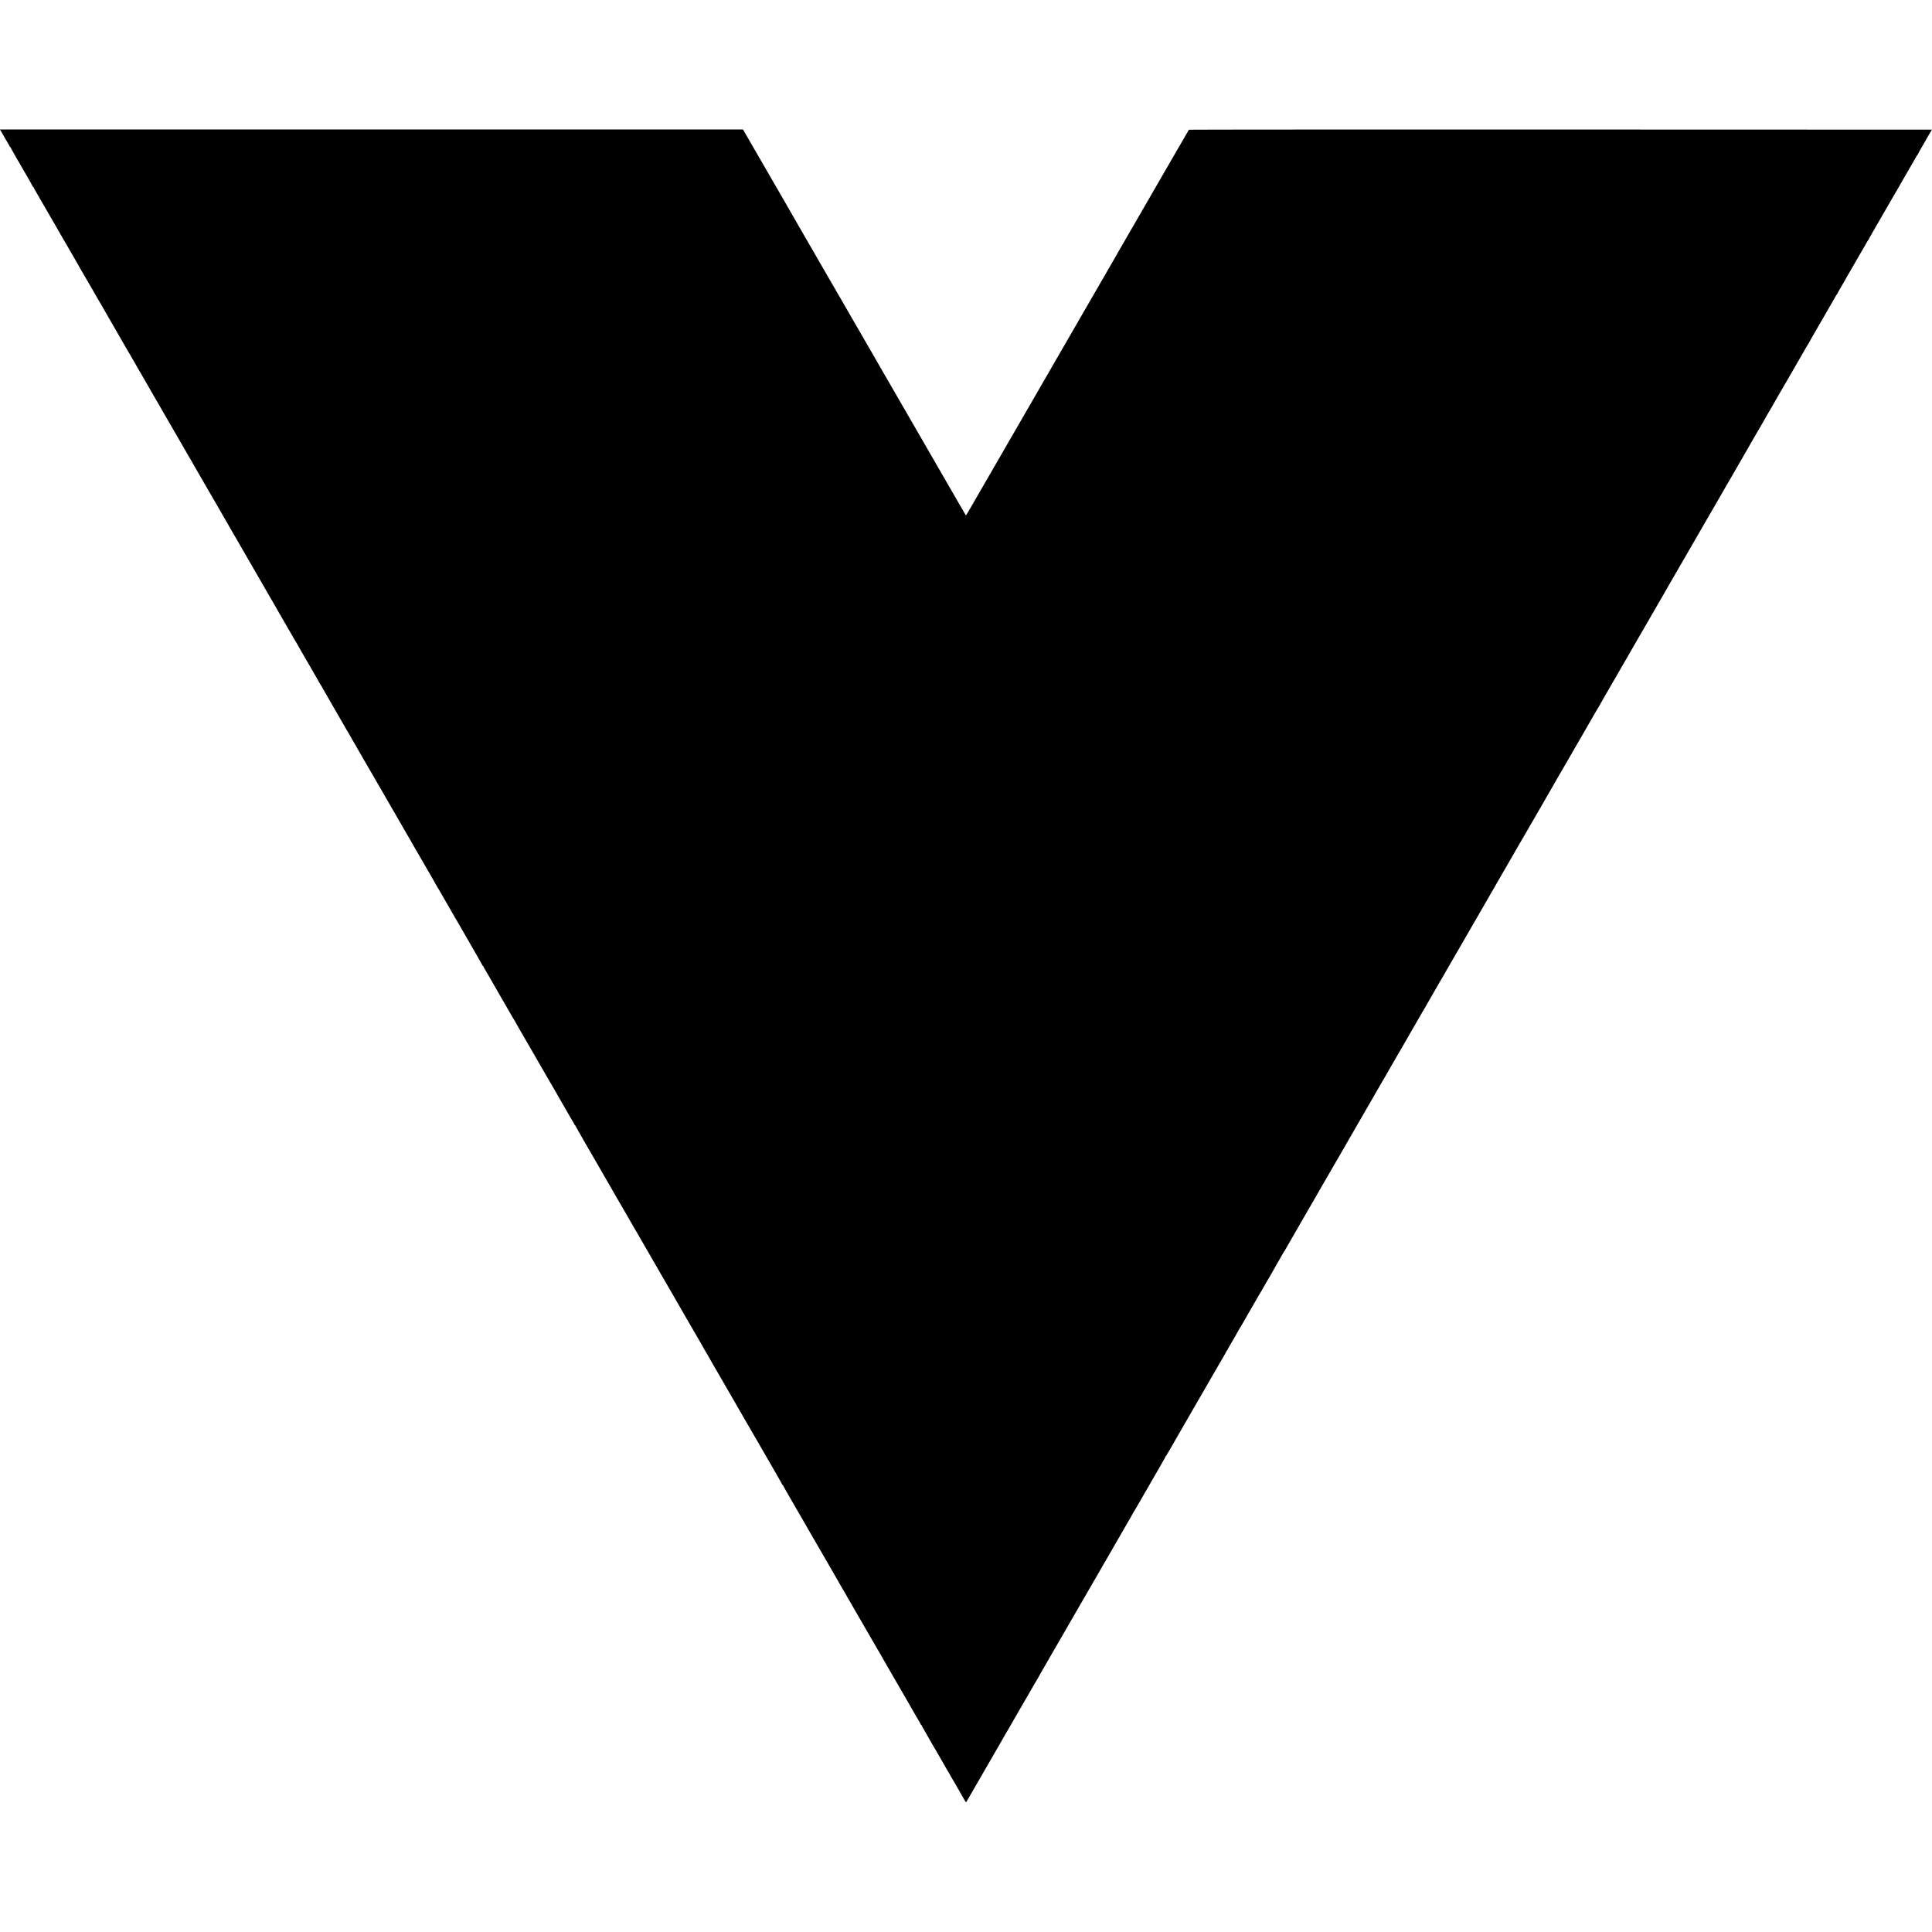
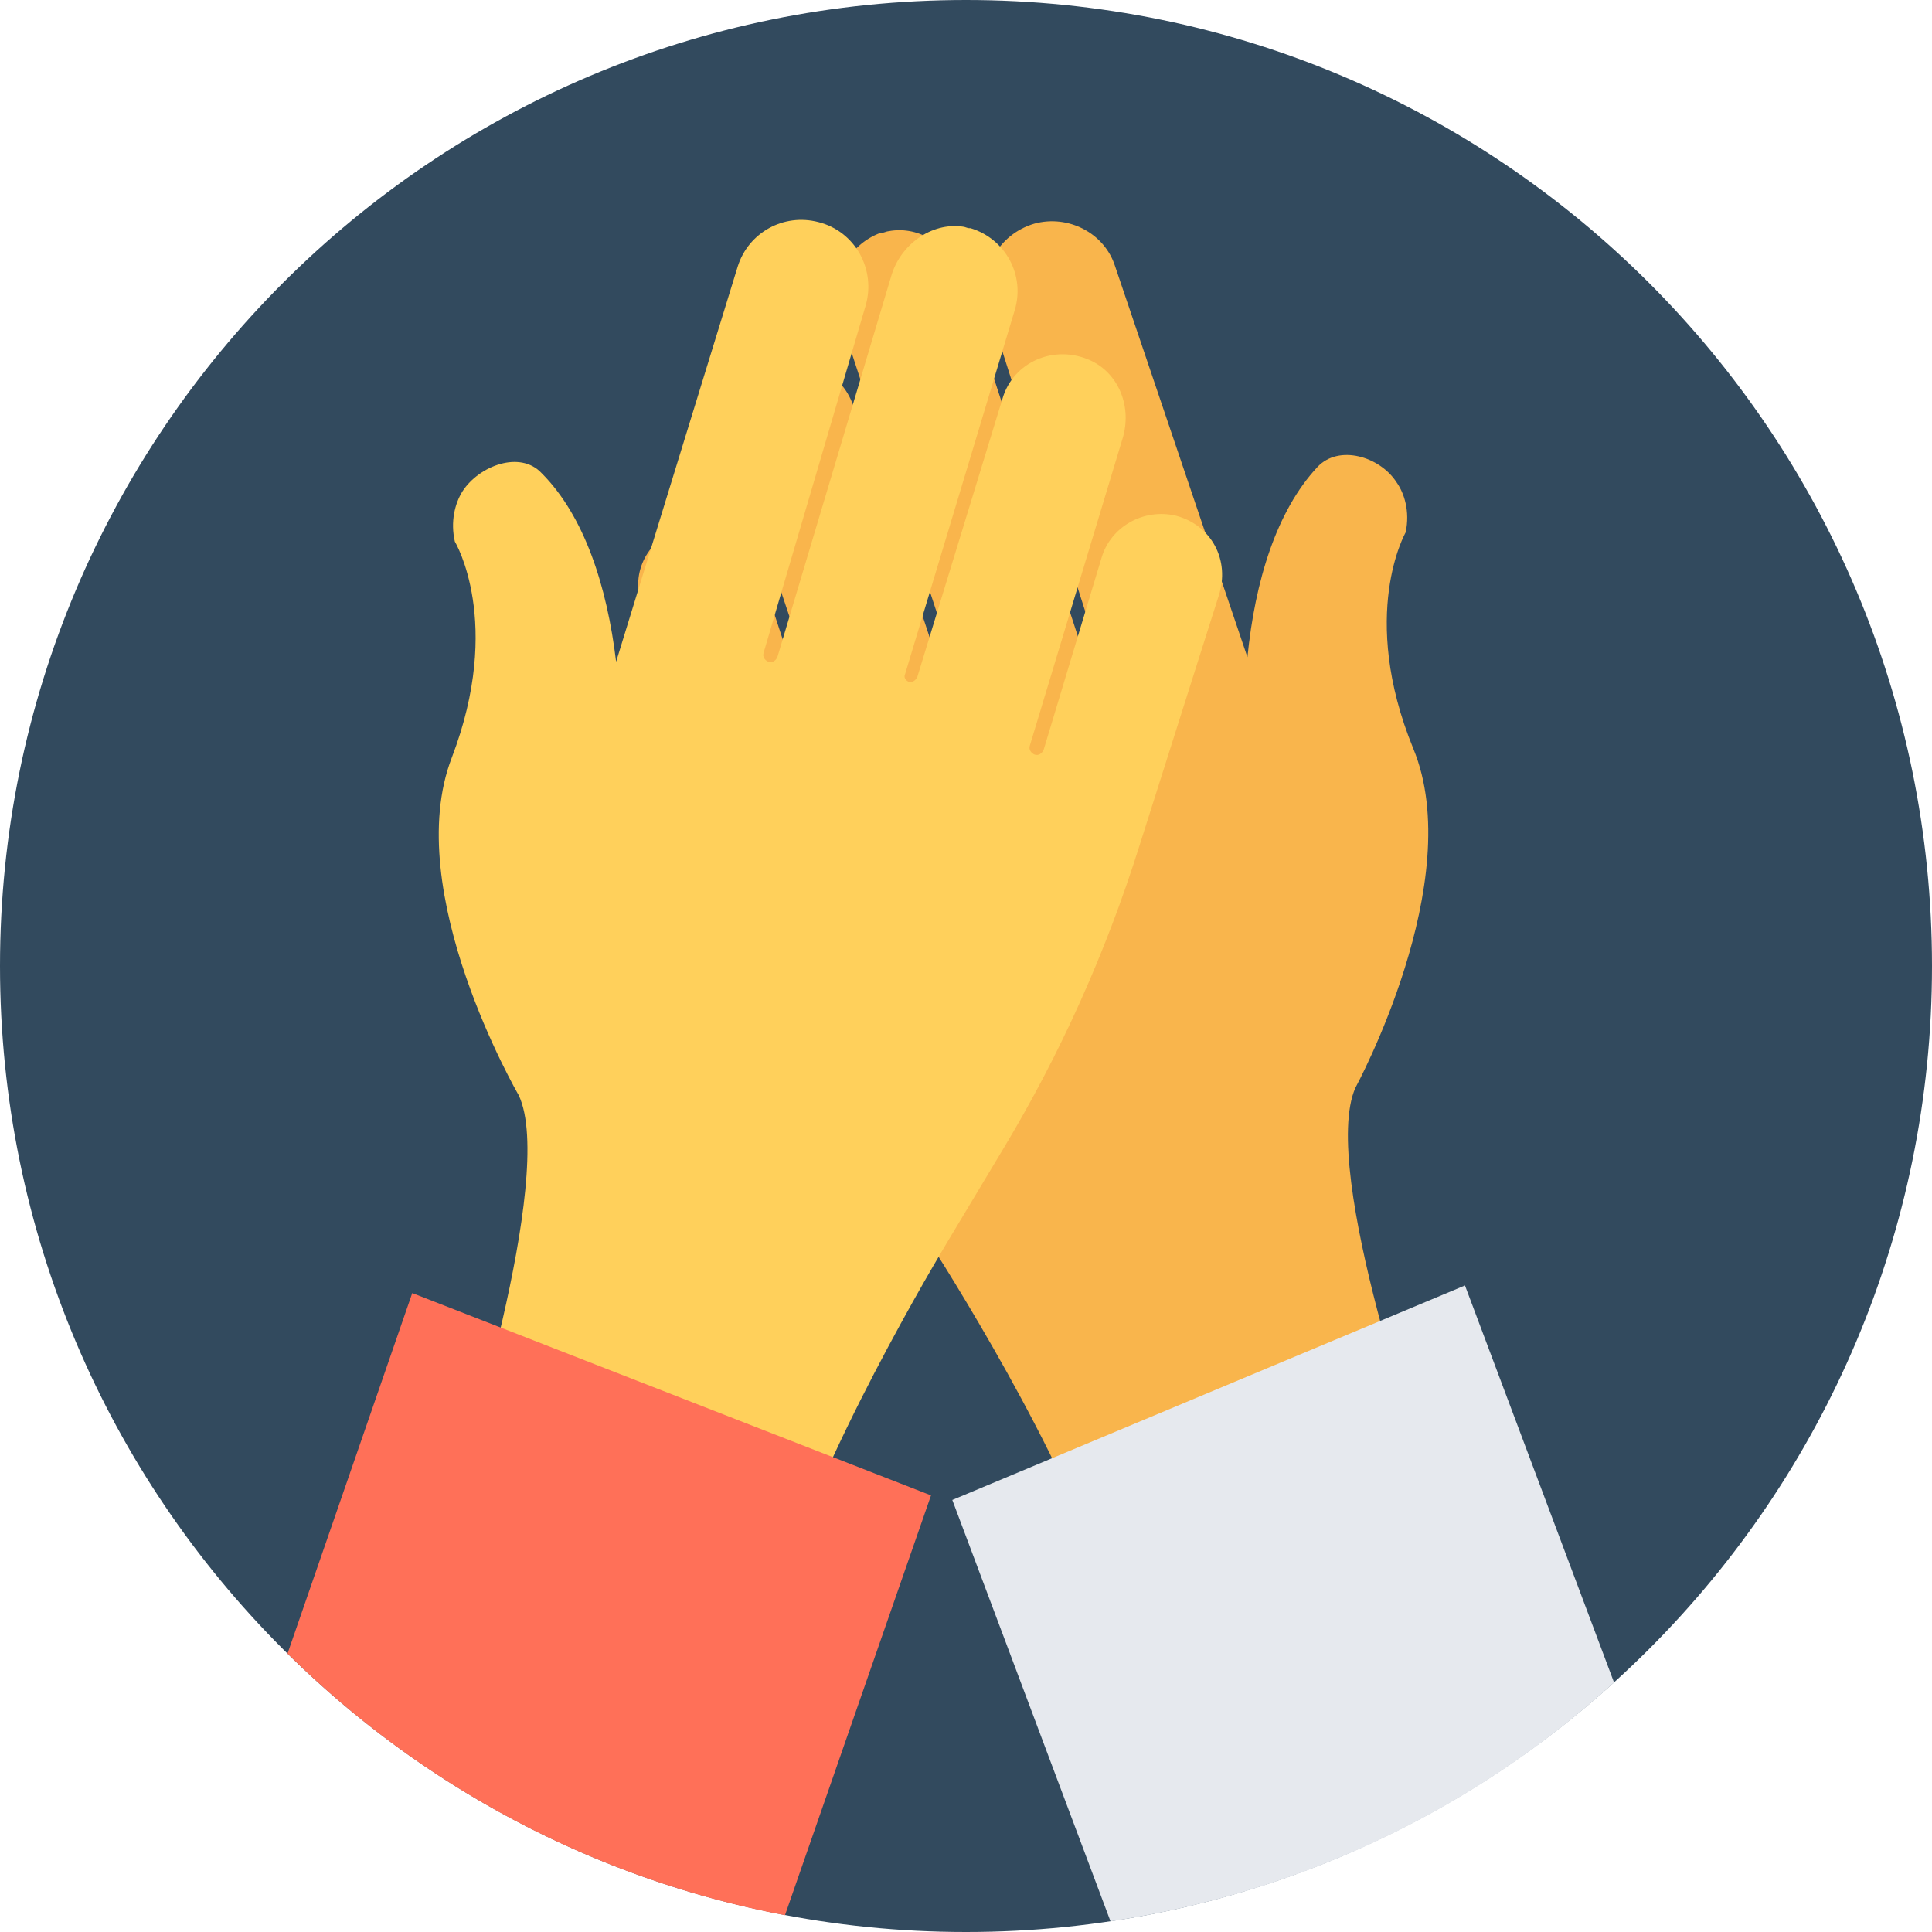
- <svg xmlns="http://www.w3.org/2000/svg" version="1.0" width="16pt" height="16pt" viewBox="0 0 16 16" preserveAspectRatio="xMidYMid meet">
-   <g transform="translate(0,16) scale(0.00032,-0.00032)" fill="#000000" stroke="none">
-     <path d="M18 46618 c45 -75 122 -207 122 -211 0 -2 25 -45 55 -95 30 -50 55 -96 55 -102 0 -5 5 -10 10 -10 6 0 10 -4 10 -9 0 -5 73 -135 161 -288 89 -153 173 -298 187 -323 14 -25 32 -57 41 -72 88 -149 187 -324 189 -335 2 -7 8 -13 13 -13 5 0 9 -4 9 -10 0 -5 46 -89 103 -187 175 -302 490 -846 507 -876 8 -16 20 -36 25 -45 28 -46 290 -498 339 -585 13 -23 74 -129 136 -236 61 -107 123 -215 137 -240 14 -25 29 -50 33 -56 5 -5 23 -37 40 -70 18 -33 38 -67 44 -75 11 -16 21 -33 63 -109 14 -25 29 -50 33 -56 4 -5 21 -35 38 -65 55 -100 261 -455 269 -465 4 -5 14 -21 20 -35 15 -29 41 -75 103 -180 24 -41 52 -88 60 -105 9 -16 57 -100 107 -185 112 -193 362 -626 380 -660 8 -14 23 -38 33 -55 11 -16 23 -37 27 -45 4 -8 26 -46 48 -85 23 -38 53 -90 67 -115 46 -81 64 -113 178 -310 62 -107 121 -210 132 -227 37 -67 56 -99 85 -148 16 -27 32 -57 36 -65 4 -8 15 -27 25 -42 9 -15 53 -89 96 -165 44 -76 177 -307 296 -513 120 -206 268 -463 330 -570 131 -227 117 -203 200 -348 36 -62 73 -125 82 -140 10 -15 21 -34 25 -42 4 -8 20 -37 36 -65 17 -27 38 -65 48 -82 49 -85 64 -111 87 -153 13 -25 28 -49 32 -55 4 -5 78 -134 165 -285 87 -151 166 -288 176 -305 10 -16 26 -43 35 -59 9 -17 125 -217 257 -445 132 -229 253 -441 270 -471 17 -30 45 -79 64 -108 18 -29 33 -54 33 -57 0 -2 20 -37 44 -77 24 -40 123 -212 221 -383 97 -170 190 -330 205 -355 16 -25 39 -65 53 -90 13 -25 81 -144 152 -265 70 -121 137 -238 150 -260 12 -22 37 -65 55 -95 18 -30 43 -73 55 -95 12 -22 48 -85 80 -140 77 -132 163 -280 190 -330 13 -22 71 -123 130 -225 59 -102 116 -199 126 -217 10 -17 29 -50 43 -72 15 -22 26 -43 26 -45 0 -2 27 -50 60 -106 33 -56 60 -103 60 -105 0 -2 55 -98 90 -155 8 -14 182 -316 239 -414 13 -22 45 -79 72 -124 27 -46 49 -86 49 -89 0 -2 14 -24 30 -48 16 -24 30 -46 30 -49 0 -5 74 -135 100 -176 5 -8 24 -42 43 -75 50 -88 58 -101 262 -455 104 -179 199 -345 213 -370 14 -25 28 -49 32 -55 4 -5 17 -26 28 -45 10 -19 62 -109 114 -200 114 -197 133 -230 170 -295 16 -27 33 -57 38 -65 17 -28 96 -165 103 -180 4 -8 16 -28 26 -45 10 -16 77 -131 148 -255 72 -124 181 -313 243 -420 62 -107 121 -209 131 -227 35 -62 323 -560 392 -678 38 -66 83 -145 100 -175 16 -30 33 -59 37 -65 4 -5 17 -27 29 -47 34 -61 56 -100 90 -156 17 -29 31 -55 31 -57 0 -2 17 -32 39 -67 21 -35 134 -229 251 -433 117 -203 235 -407 261 -451 27 -45 49 -85 49 -88 0 -4 8 -19 19 -34 15 -21 200 -341 309 -533 10 -19 33 -58 51 -87 17 -29 31 -54 31 -56 0 -2 25 -44 55 -94 30 -50 55 -95 55 -98 0 -4 6 -15 14 -23 7 -9 27 -41 43 -71 17 -30 170 -297 342 -594 171 -296 311 -542 311 -547 0 -5 5 -9 10 -9 6 0 10 -4 10 -10 0 -5 22 -47 49 -92 27 -46 58 -99 68 -118 24 -43 81 -140 93 -160 5 -8 66 -114 135 -235 69 -121 130 -227 135 -235 12 -21 259 -447 283 -490 10 -19 28 -47 38 -62 11 -14 19 -29 19 -32 0 -3 37 -69 83 -148 99 -170 305 -526 337 -583 13 -22 31 -53 41 -70 11 -16 22 -37 26 -45 7 -14 82 -146 103 -180 14 -24 181 -311 205 -355 13 -22 46 -80 75 -130 29 -49 64 -110 78 -135 14 -25 51 -88 82 -140 31 -52 59 -102 63 -110 4 -8 18 -33 31 -55 205 -353 284 -489 309 -535 17 -30 45 -78 62 -106 18 -28 36 -60 39 -72 4 -12 12 -22 17 -22 5 0 9 -4 9 -10 0 -5 109 -197 241 -427 133 -230 250 -431 259 -448 51 -90 222 -385 280 -485 37 -63 78 -135 92 -160 14 -25 67 -117 118 -205 51 -88 101 -175 111 -193 34 -58 55 -95 149 -257 51 -88 101 -173 110 -190 9 -16 76 -131 147 -255 72 -124 140 -241 151 -260 61 -108 281 -489 355 -615 38 -66 77 -133 87 -150 35 -63 91 -161 100 -175 14 -23 99 -169 128 -220 54 -97 135 -235 142 -245 4 -5 20 -32 35 -60 26 -48 238 -416 276 -480 10 -16 26 -46 37 -65 30 -53 382 -661 403 -695 10 -16 22 -37 26 -45 4 -8 26 -48 50 -88 24 -41 43 -75 43 -77 0 -2 22 -40 50 -85 27 -45 50 -84 50 -86 0 -3 38 -69 83 -147 84 -142 302 -520 340 -587 10 -19 34 -60 52 -90 18 -30 44 -75 57 -100 14 -25 45 -79 70 -120 25 -41 56 -96 70 -121 14 -25 77 -133 138 -240 62 -107 122 -210 132 -229 25 -43 310 -535 337 -581 11 -19 26 -45 34 -59 17 -32 238 -414 266 -460 11 -19 24 -41 28 -49 3 -7 75 -133 160 -278 84 -146 153 -269 153 -274 0 -5 5 -9 10 -9 6 0 10 -4 10 -10 0 -5 82 -150 181 -322 182 -314 201 -346 240 -415 12 -21 80 -139 152 -263 71 -124 141 -245 155 -270 14 -25 28 -49 32 -55 6 -8 145 -248 220 -380 37 -66 209 -362 229 -395 11 -19 24 -42 28 -49 4 -8 67 -118 140 -243 73 -125 133 -230 133 -233 0 -2 15 -28 33 -57 19 -29 47 -78 64 -108 17 -30 53 -93 79 -139 53 -90 82 -141 157 -272 82 -142 115 -199 381 -659 142 -245 268 -463 281 -485 12 -22 71 -125 132 -230 60 -104 172 -298 248 -430 76 -132 146 -253 156 -270 11 -16 22 -36 26 -44 3 -8 30 -54 60 -103 29 -49 53 -91 53 -93 0 -3 18 -34 40 -70 22 -36 40 -67 40 -69 0 -2 37 -66 81 -142 45 -77 98 -168 119 -204 20 -36 47 -81 58 -100 12 -19 27 -47 33 -62 6 -16 15 -28 20 -28 5 0 9 -4 9 -9 0 -6 63 -118 140 -251 77 -133 140 -243 140 -245 0 -2 18 -33 41 -70 22 -37 49 -83 60 -101 10 -19 29 -51 40 -71 25 -45 109 -189 126 -218 7 -11 17 -29 22 -40 6 -11 22 -38 35 -60 14 -22 37 -62 52 -90 14 -27 35 -62 45 -77 11 -14 19 -29 19 -32 0 -3 18 -35 40 -71 22 -36 40 -67 40 -69 0 -2 19 -35 42 -72 23 -38 55 -94 72 -124 26 -47 139 -244 171 -298 6 -9 21 -36 34 -60 28 -48 37 -51 51 -19 6 12 19 36 29 52 10 17 27 46 38 65 11 19 104 181 208 360 103 179 199 345 213 370 14 25 42 74 64 109 21 34 38 65 38 67 0 2 18 33 40 69 22 36 40 67 40 69 0 3 177 310 199 346 16 26 136 234 140 244 2 5 25 44 52 88 27 44 49 81 49 84 0 2 18 34 40 70 22 36 40 67 40 69 0 2 20 36 43 77 35 58 169 289 297 513 9 17 50 86 90 155 40 69 86 150 103 180 16 30 35 62 41 70 6 8 16 24 22 35 35 64 72 129 167 293 59 100 116 199 127 220 11 20 30 53 41 72 43 72 1070 1850 1121 1940 14 25 65 113 113 195 48 83 96 166 107 185 10 19 28 50 38 68 11 18 73 124 137 235 64 111 175 303 246 427 71 124 173 299 225 390 52 91 116 202 143 248 27 45 49 85 49 89 0 4 6 14 14 22 7 9 28 43 46 76 26 47 251 436 378 655 11 19 29 51 40 70 11 19 101 176 201 348 99 172 181 317 181 323 0 5 5 9 10 9 6 0 10 5 10 11 0 6 8 23 18 37 11 15 32 52 49 82 16 30 130 228 253 440 122 212 234 405 248 430 13 25 39 70 57 100 39 65 69 117 130 225 25 44 50 87 55 95 12 19 78 134 220 380 61 107 129 224 150 260 161 277 222 382 246 425 15 28 47 83 71 123 24 41 43 78 43 83 0 5 4 9 8 9 4 0 13 12 19 28 7 15 23 45 36 67 66 110 277 478 277 483 0 3 6 13 14 21 7 9 27 41 43 71 17 30 45 80 63 110 34 57 375 649 394 685 6 11 16 27 22 35 6 8 26 42 44 75 18 33 41 74 51 90 10 17 24 41 32 55 54 97 72 128 88 152 11 14 19 28 19 30 0 3 79 141 175 308 96 167 175 305 175 308 0 3 6 13 14 21 7 9 26 39 41 66 33 60 276 483 338 587 24 40 46 80 50 88 4 8 13 24 20 35 14 23 95 163 125 215 11 19 52 91 92 160 40 69 80 139 90 155 9 17 103 179 207 360 105 182 200 346 211 365 103 181 463 802 489 845 7 11 15 27 19 35 4 8 29 51 55 95 64 110 828 1433 848 1470 9 17 24 41 33 55 9 14 29 48 45 77 15 28 52 93 82 145 30 51 62 107 71 123 17 30 231 398 400 690 51 88 103 179 115 202 12 23 26 48 32 55 6 7 24 38 40 68 17 30 61 107 98 170 37 63 84 144 103 180 19 36 41 72 48 81 8 8 14 18 14 21 0 4 27 51 59 106 32 55 72 124 89 154 16 29 71 125 122 213 51 88 104 180 118 205 13 25 28 50 32 55 4 6 17 26 28 45 11 19 45 80 77 135 31 55 66 116 77 135 11 19 88 152 171 295 401 694 620 1072 650 1125 11 19 87 152 170 295 83 143 158 273 166 288 9 16 21 36 26 45 6 9 31 52 55 96 25 43 54 94 66 115 11 20 95 164 186 321 91 157 173 299 182 315 9 17 26 46 37 65 12 19 66 114 121 210 56 96 108 186 117 200 8 14 24 40 34 59 24 45 383 664 412 713 5 9 17 29 26 45 15 28 120 210 241 419 36 61 68 117 72 125 4 8 12 23 19 34 35 57 245 420 262 453 11 20 35 61 53 90 17 29 32 54 32 56 0 3 28 51 62 108 33 57 70 119 80 138 10 19 23 42 28 50 5 8 32 53 59 100 27 47 149 258 271 470 122 212 234 405 248 430 30 53 62 108 80 135 6 11 15 27 19 35 4 8 85 150 181 315 96 165 187 323 202 350 31 56 116 202 130 225 5 8 25 42 43 75 19 33 92 159 162 280 149 257 157 271 202 350 19 33 38 67 43 75 9 14 228 392 275 475 12 22 55 96 95 165 40 69 80 139 90 155 24 42 202 350 221 383 9 15 27 47 41 72 14 25 75 131 136 236 61 106 121 210 134 232 99 172 271 470 279 482 5 8 23 40 40 70 18 30 81 141 142 245 60 105 121 210 135 235 14 25 71 124 127 220 56 96 143 247 194 335 51 88 96 167 102 175 14 24 180 311 204 355 23 43 340 590 356 615 5 8 50 87 101 175 171 301 517 898 582 1008 25 43 46 81 46 83 0 2 12 23 27 47 14 23 40 67 56 97 16 30 35 62 42 70 7 8 15 22 18 30 4 8 20 38 37 65 16 28 33 57 37 65 6 12 111 196 143 250 5 8 55 95 112 193 57 98 113 195 126 215 12 20 27 46 32 57 6 11 14 27 20 35 5 8 76 130 156 270 80 140 165 287 187 325 23 39 52 90 66 115 13 25 30 52 37 61 8 8 14 18 14 21 0 4 41 77 92 165 50 87 175 302 276 478 101 176 208 360 236 408 28 49 67 117 86 152 19 35 41 70 48 77 6 6 12 15 12 19 0 7 124 224 167 291 12 21 23 40 23 42 0 2 21 40 46 83 26 43 55 92 64 109 54 95 327 568 354 614 19 30 45 75 59 100 71 128 82 145 89 148 4 2 8 8 8 13 0 5 42 82 94 172 311 538 496 858 518 897 14 25 40 70 58 100 18 30 42 71 53 90 10 19 79 139 152 265 73 127 142 246 153 265 10 19 43 76 72 125 29 50 63 108 75 130 65 116 80 140 87 143 4 2 8 8 8 12 0 8 114 212 140 250 6 8 14 24 20 35 5 11 54 97 108 190 l100 170 -9611 3 c-5286 1 -9614 -1 -9618 -5 -5 -6 -419 -719 -619 -1068 -89 -155 -267 -463 -323 -560 -38 -66 -81 -140 -95 -165 -31 -56 -263 -457 -526 -910 -110 -190 -224 -388 -254 -440 -29 -52 -61 -109 -71 -125 -23 -39 -243 -420 -268 -465 -11 -19 -204 -352 -428 -740 -224 -388 -477 -826 -563 -975 -85 -148 -185 -322 -222 -385 -37 -63 -120 -207 -185 -320 -65 -113 -177 -306 -248 -430 -72 -124 -172 -297 -222 -385 -51 -88 -142 -245 -202 -350 -131 -226 -247 -427 -408 -705 -65 -113 -249 -432 -410 -710 -160 -278 -388 -673 -506 -877 -118 -205 -216 -373 -219 -373 -3 0 -52 82 -109 183 -58 100 -144 250 -192 332 -95 164 -402 696 -647 1120 -85 149 -228 396 -317 550 -212 365 -982 1700 -1008 1745 -10 19 -43 76 -72 125 -29 50 -64 110 -77 135 -14 25 -63 110 -110 190 -47 80 -96 165 -110 190 -14 25 -99 171 -188 325 -89 154 -174 300 -188 325 -13 25 -64 113 -112 195 -48 83 -140 242 -205 355 -65 113 -183 317 -263 454 -79 137 -152 264 -163 282 -50 89 -335 583 -354 614 -12 19 -34 58 -50 85 -15 28 -129 226 -253 440 -124 215 -235 408 -247 430 -12 22 -69 121 -127 220 -58 99 -226 389 -373 645 -148 256 -324 561 -392 678 -67 117 -134 232 -147 255 -13 23 -33 59 -46 80 l-22 37 -9615 0 -9615 0 20 -32z" />
-   </g>
+ <svg xmlns="http://www.w3.org/2000/svg" version="1.1" id="Layer_1" x="0px" y="0px" viewBox="0 0 508 508" style="enable-background:new 0 0 508 508;" xml:space="preserve">
+   <circle style="fill:#324A5E;" cx="254" cy="254" r="254" />
+   <path style="fill:#F9B54C;" d="M179.6,138.8c8.4-2.4,17.2,2.4,20,10.4l16.4,50c0.4,0.8,1.2,1.6,2.4,1.2c0.8-0.4,1.6-1.2,1.2-2.4  l-26.8-80c-2.4-8,0.4-16.8,8-20.8c9.6-4.8,20.4,0,23.6,9.6l24,72.8c0.4,0.8,1.2,1.6,2.4,1.2c0.8-0.4,1.6-1.2,1.2-2.4l-31.2-95.2  c-2.8-9.2,2-18.8,10.8-22h0.4c0.4,0,1.2-0.4,1.6-0.4c8.4-1.6,16.4,4,19.2,12.4l32.4,99.6c0.4,0.8,1.2,1.6,2.4,1.2  c0.8-0.4,1.6-1.2,1.2-2.4L260,81.2c-3.2-9.6,2.4-19.6,12-22.4c8.8-2.4,18.4,2.4,21.2,11.2L328,172.8c2-20,7.6-38.4,18.4-50  c5.6-6,16.4-2.8,20.8,4c2,2.8,3.6,7.6,2.4,13.2c0,0-12.4,21.6,2,56.8c14.4,34.8-15.2,89.2-15.2,89.2  c-9.6,21.6,18.8,101.2,18.8,101.2l-86.4,24.4c-13.2-37.2-45.6-86.8-45.6-86.8l-13.6-21.6c-15.6-24.8-28.4-51.6-38-79.2l-22.8-65.2  C165.6,150.8,170.4,141.2,179.6,138.8z" />
+   <path style="fill:#E6E9EE;" d="M292,505.2c50.8-7.6,96.4-30,132.4-62.8L385.2,338l-134.8,56.4L292,505.2z" />
+   <path style="fill:#FFD05B;" d="M309.2,135.6c-8.4-2-17.2,2.8-19.6,11.2l-15.2,50.4c-0.4,0.8-1.2,1.6-2.4,1.2  c-0.8-0.4-1.6-1.2-1.2-2.4l24.4-80.8c2.4-8-0.8-16.8-8.4-20.4c-9.6-4.4-20.4,0.4-23.2,10L241.2,178c-0.4,0.8-1.2,1.6-2.4,1.2  c-0.8-0.4-1.2-1.2-0.8-2l28.8-95.6c2.8-9.2-2.4-18.8-11.6-21.6h-0.4c-0.4,0-1.2-0.4-1.6-0.4c-8.4-1.2-16.4,4.8-18.8,12.8l-30,100.4  c-0.4,0.8-1.2,1.6-2.4,1.2c-0.8-0.4-1.6-1.2-1.2-2.4l26.8-91.2c2.8-9.6-2.8-19.6-12.4-22C206,56,196.8,61.2,194,70l-32,104  c-2.4-20-8.4-38.4-19.6-49.6c-5.6-6-16.4-2-20.8,4.8c-2,3.2-3.2,8-2,13.2c0,0,12.8,21.2-0.8,56.8c-13.6,35.2,17.6,88.8,17.6,88.8  c10,21.2-16,102-16,102l86.8,22.4c12.4-37.6,43.2-88,43.2-88l13.2-22c15.2-25.2,27.2-52,36-80l20.8-65.6  C323.6,147.2,318.4,138,309.2,135.6z" />
+   <path style="fill:#FF7058;" d="M75.6,434.8c35.2,34.8,80.4,59.2,130.8,68.8l38.4-110.4L108.4,340L75.6,434.8z" />
+   <g>
+ </g>
+   <g>
+ </g>
+   <g>
+ </g>
+   <g>
+ </g>
+   <g>
+ </g>
+   <g>
+ </g>
+   <g>
+ </g>
+   <g>
+ </g>
+   <g>
+ </g>
+   <g>
+ </g>
+   <g>
+ </g>
+   <g>
+ </g>
+   <g>
+ </g>
+   <g>
+ </g>
+   <g>
+ </g>
</svg>
